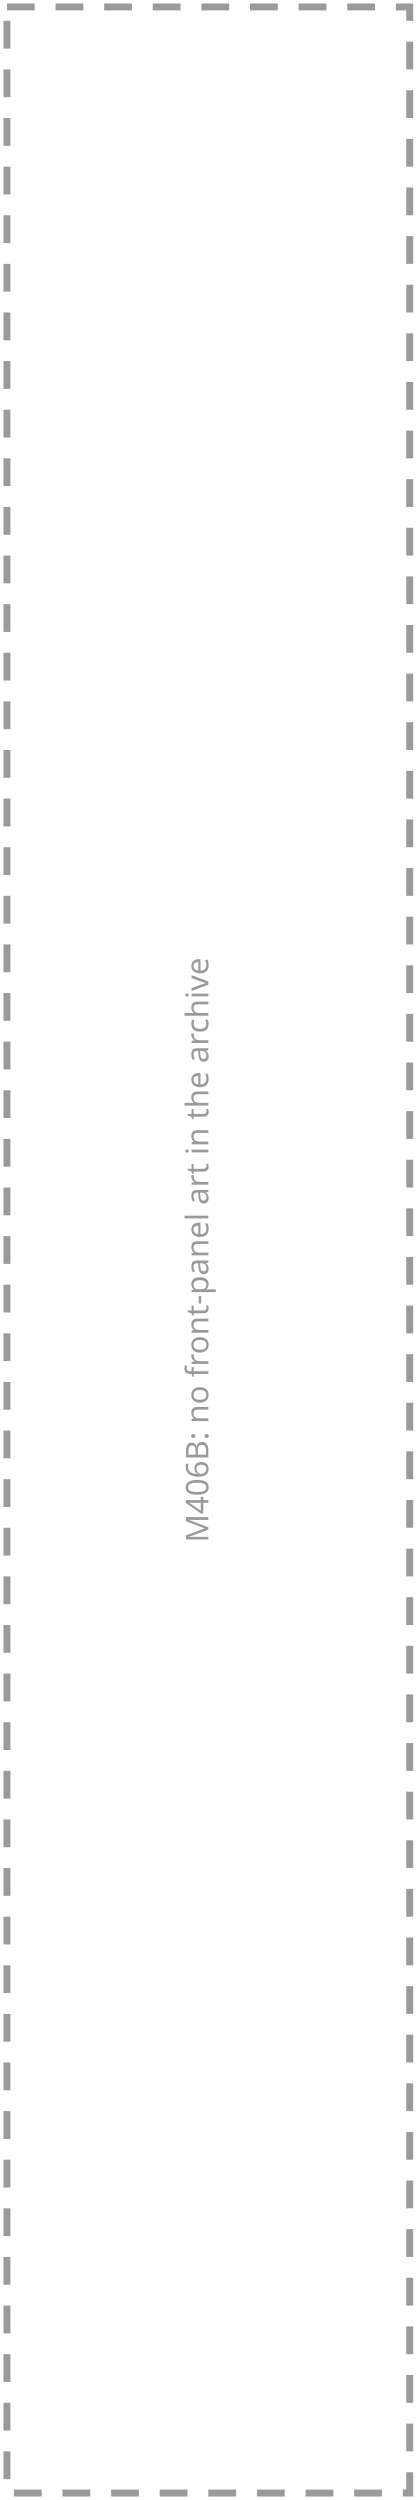
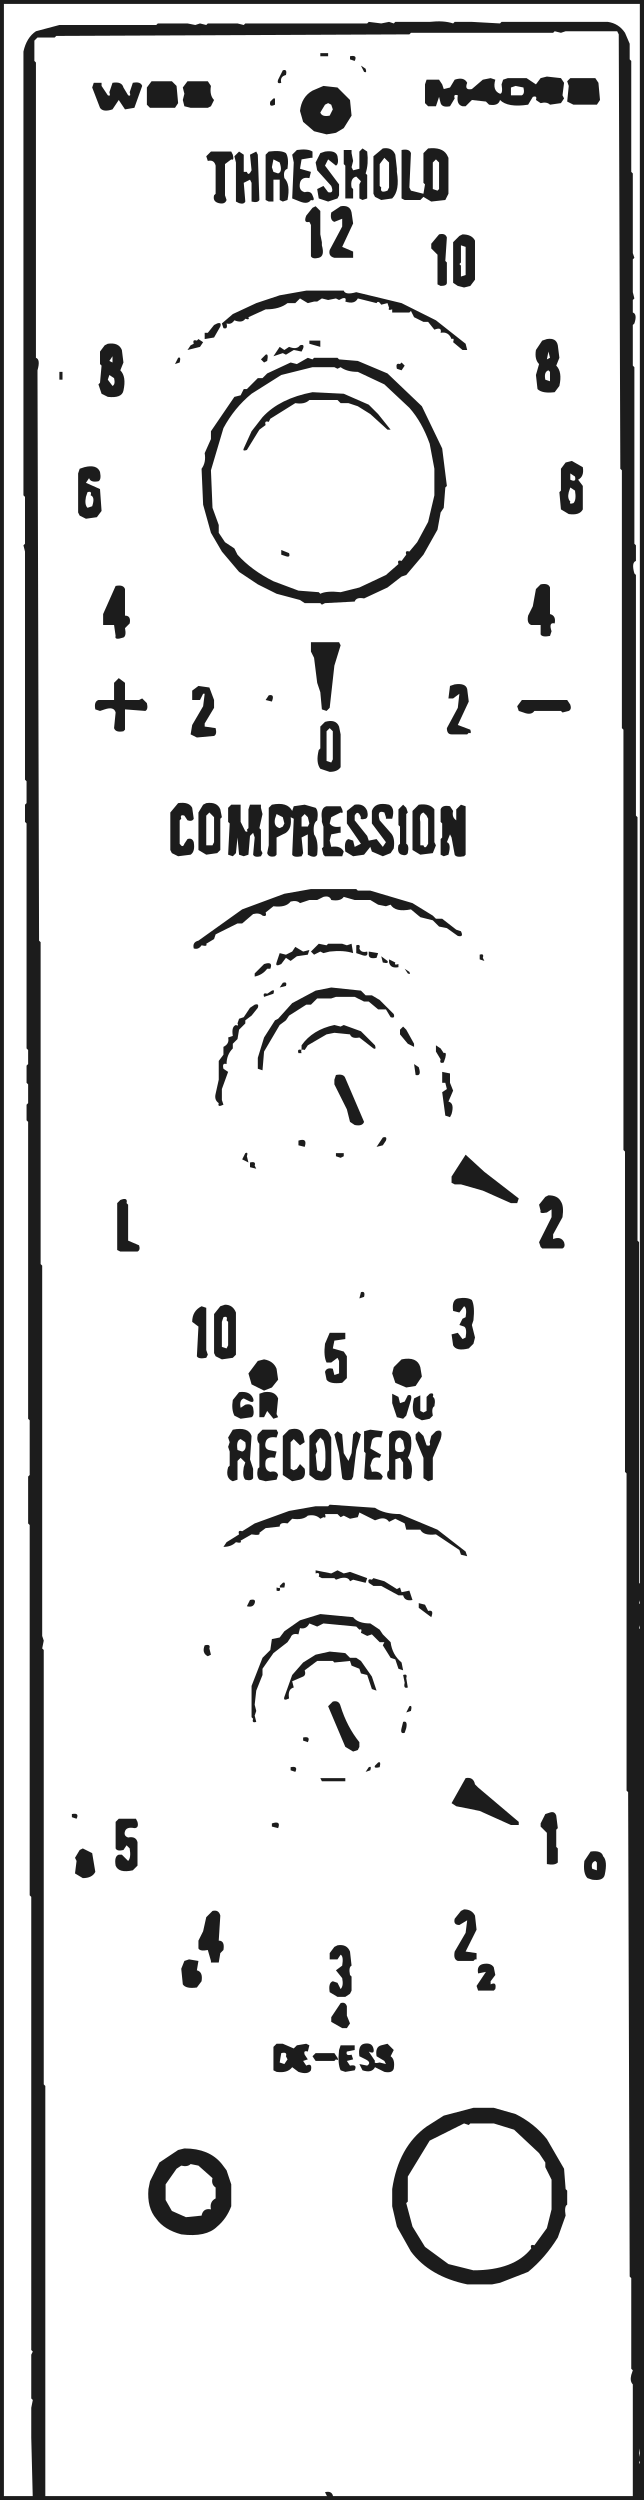
- <svg xmlns="http://www.w3.org/2000/svg" viewBox="0 0 120 720" data-from="none" data-kind="none">
-   <rect class="outline" x="2" y="2" width="116" height="716" fill="none" stroke="#9a9a9a" stroke-width="2" stroke-dasharray="8 6" />
-   <text x="60.0" y="360.0" fill="#9a9a9a" font-family="sans-serif" font-size="9" text-anchor="middle" transform="rotate(-90 60.0 360.0)">M406B: no front-panel art in the archive</text>
+ <svg xmlns="http://www.w3.org/2000/svg" viewBox="0 0 412 1600" data-from="Modules/DYNAMICS/M406B/PHOTOS/1969 - M406B - wbsps - module - m406b compressors.jpg" data-kind="photo">
+   <rect class="outline" x="1" y="1" width="410" height="1598" fill="none" stroke="#1c1c1c" stroke-width="3" />
+   <path class="line" fill="#1c1c1c" d="M236 14L244 15L249 14L252 15L253 14L273 14L275 14Q284 13 290 15L291 14L300 14L302 14L320 15L321 14L389 14Q396 15 400 21L403 28L403 38L404 39L404 110L405 111L405 162L406 165L405 166L405 187L406 191L405 192L405 200Q408 201 406 207L405 208L405 234L406 235L406 348L407 349L407 359Q404 360 406 367L407 368L407 522L408 523L408 794L409 795L409 1013L410 1014L410 1023L409 1026L410 1027L410 1039L409 1042L410 1043L410 1206L411 1207L411 1316Q414 1317 412 1324L411 1325L411 1338L412 1339L412 1541L411 1544L412 1545L412 1563L410 1565L409 1570L410 1574L409 1576L412 1581L411 1584L412 1589L411 1593L412 1594L412 1600L404 1600L405 1599L405 1526Q403 1524 404 1520L405 1517L404 1516L404 1458L403 1457L402 1147L401 1146L401 943L400 942L400 737L399 736L399 467L398 466L398 301L397 300L396 22L395 20L362 20L359 21L355 20L354 21L263 21L262 22L36 23L35 24L24 24L22 26L22 39L23 40L23 229Q26 230 24 237L24 239L25 602L26 603L26 809L27 810L27 1047L28 1050L27 1055L28 1056L28 1334L29 1335L29 1599L30 1600L21 1600L20 1560L20 1558L20 1541L21 1536L20 1535L20 1507L21 1505L20 1504L20 1214L19 1213L19 976L18 975L18 945L19 944L19 909L18 908L18 718L17 717L17 707L18 706L18 694L17 693L17 682L18 681L18 672L17 671L17 527L16 526L16 515L17 514L17 500L16 499L16 353L15 349L16 348L16 318L15 317L15 33Q17 24 23 20L38 16L100 16L101 15L120 15L125 16L128 15L132 16L133 15L152 15L156 16L157 15L235 15L236 14ZM205 34L210 34L210 36L205 36L205 34ZM224 36Q229 35 227 39L224 38L224 36ZM231 42L234 44Q235 47 233 46L231 42ZM181 45Q184 44 183 48Q179 49 180 53Q177 54 178 51L181 45ZM350 49L359 50L361 53L360 61L361 63L359 66L352 67Q350 65 346 66L343 64Q344 61 341 62L338 67Q325 69 320 64Q319 68 313 67L311 65L302 64L298 68L296 68Q292 67 293 61Q290 60 291 63L288 68Q283 69 282 66L281 62L279 68L274 68L273 67L272 66L272 54L273 51L281 51L283 54L284 57L288 56L291 51Q297 49 299 53Q297 58 302 57L309 51L314 50L317 51Q315 58 320 60Q322 60 321 54L322 51L325 50L337 50L343 54L346 50L350 49ZM330 55L327 56L327 61L334 61Q336 60 335 56L330 55ZM365 50L381 50L383 53L384 64L382 67L367 67L363 65L364 55L363 52L365 50ZM97 52L110 52L113 55L114 66L112 69L96 69L95 68L94 67L94 56L97 52ZM120 52L133 52L135 55Q134 61 137 64L135 68L133 69L122 69L118 68L117 64L118 60L117 56L120 52ZM60 53L65 53L65 55L69 61Q71 62 70 59L72 53Q78 52 79 56L82 61Q84 62 83 59L85 53Q90 52 91 55L86 69L80 70L76 64L72 70Q66 72 64 69L59 56L60 53ZM207 55L216 56L224 64L225 74L220 82L215 85L209 86L201 84L194 78L192 71Q193 62 200 58L207 55ZM210 66L208 67L205 72Q206 75 211 74L213 70L212 67L210 66ZM175 63L176 63L176 67Q172 69 173 65L175 63ZM232 95L235 97Q236 105 234 111L235 112L235 127L232 128L230 127L230 118L231 116L228 113Q224 114 225 120L226 121L226 127L221 127L221 106L220 105L220 96L225 96L225 98L226 103L225 107L226 109L230 108L230 97L232 95ZM245 95Q251 94 253 99L254 108L254 110Q256 122 251 127L244 128L240 126L239 124L239 100L245 95ZM246 101L243 105L243 119L244 120Q243 124 248 122L249 120L249 104L246 101ZM274 95Q283 94 286 99L287 101L287 124L285 128L276 129L271 126L269 128L259 128L257 127L257 96Q262 95 263 98L262 120L263 122L271 124L272 118L271 117L271 98L274 95ZM279 102L277 104L277 121L280 122L281 121L281 104L279 102ZM190 96Q197 95 200 97L200 101L199 101L193 102L192 108L199 110L198 114Q193 113 192 117Q191 122 195 123Q199 122 200 125Q202 129 199 128Q197 131 192 129L187 127L188 104L187 99L190 96ZM135 97L148 97L149 99Q150 103 148 102L144 105L144 125L145 128Q144 131 140 130Q136 129 137 125L138 124L138 106Q137 102 133 103L132 100L135 97ZM153 97L156 99L156 110L158 110Q159 113 161 109L160 99L164 97L165 99L166 128Q165 130 161 129L161 117L160 115L156 117L157 129Q156 131 153 130L151 129L151 104L150 100L153 97ZM172 97Q180 96 183 98Q185 101 184 108Q181 109 182 114Q186 118 184 128L181 129L179 128L179 115L175 115L175 129L172 129L170 128L170 99L172 97ZM175 102L174 107L175 110L178 111Q181 110 179 104L175 102ZM208 97Q215 96 216 100Q217 105 215 106L210 102L208 106L217 118L217 125L216 127L210 129L204 127L203 121L207 119L210 123Q214 124 212 119L203 109L202 104L205 98L208 97ZM202 132L205 135L205 150L206 155L206 157Q208 164 204 165Q200 166 199 164L199 144L198 142Q194 143 196 138L200 133L202 132ZM218 132Q224 131 225 136L226 143L219 158L226 161L226 165L214 165Q210 164 211 160L219 145L219 140L214 142Q211 141 212 136L218 132ZM281 150Q285 149 286 152L285 167L286 168L286 181Q286 183 282 183L280 182L280 163L276 159L276 156L281 150ZM296 150Q302 150 304 154L304 179L301 183L297 184L293 183L290 181L290 155L294 151L296 150ZM295 157L295 168L294 169L295 170L295 177L298 176L298 158L295 157ZM196 186L220 186Q221 189 228 187L257 194L279 205L298 220L299 224L296 224L290 219Q291 216 289 217Q287 212 282 213Q283 209 278 211L274 206L271 206L265 203L263 199L262 200L251 200L251 198Q248 199 249 197L248 194L244 195Q242 192 241 194L229 191Q227 195 221 193Q222 190 219 191L217 192L215 191L210 192L206 191L203 193L201 193L197 194L192 191L189 194L184 194Q179 198 170 198L159 203Q160 205 157 204Q155 207 150 205Q148 208 145 207Q146 211 143 210L142 207L149 201L164 194L179 189L196 186ZM139 207Q142 206 141 209L137 216L131 217L131 213L133 213L137 208L139 207ZM127 217L130 219L128 222L120 224L122 221L124 220Q123 217 126 218L127 217ZM350 217Q356 216 357 221L358 229L356 234Q360 238 358 247L355 251Q347 252 344 249L343 240L345 233Q342 230 343 224L347 218L350 217ZM351 225L350 230L352 229L351 225ZM351 237Q348 238 349 243L352 244L352 238L351 237ZM198 218L205 218L205 222L198 220L198 218ZM69 220Q76 219 78 224L79 232L77 237Q81 241 79 250Q78 255 69 254L65 252L63 246L64 245L65 234L64 233L64 225L67 221L69 220ZM72 228L70 231L72 232L72 228ZM70 240L69 243L72 247Q74 246 73 242L70 240ZM192 221Q195 220 194 223L193 225L188 224L183 227L181 226L175 228L179 222L182 224L185 222Q190 224 192 221ZM170 227Q172 226 171 231L169 232L167 230L170 227ZM114 229Q116 228 115 232L112 233L114 229ZM197 229L200 230L201 229L216 229L217 230L229 231L248 239L270 260L283 287L286 311L285 312L284 325L282 328L280 339L271 355L260 368L257 369L248 376L233 383Q228 382 227 385L208 386L206 387L205 386L195 386L192 384L177 380L165 374L153 366L142 353L135 341L130 323L129 300Q132 296 131 290L135 281L135 276L150 254L154 253L156 249L158 249L165 242L168 242L171 239L186 232L190 233L197 229ZM200 235L180 240L161 252Q150 261 143 274L135 301L136 325L140 336L140 341L144 347L150 351L152 355Q161 365 175 372L191 378L204 379L205 380Q209 378 218 379L230 376L247 368L255 361Q254 358 257 359L260 355Q259 352 262 353L267 347L274 334L278 317L278 300L275 284Q270 270 262 261L246 246L229 238Q222 238 218 235L216 236L214 235L200 235ZM257 232L259 234L257 237L254 236Q253 232 256 233L257 232ZM38 238L40 238L40 243L38 243L38 238ZM200 251L220 252L236 259L242 265L250 275L248 275L237 265L229 260L223 258L218 258L216 256L198 256Q195 259 189 258L173 268L172 270Q169 269 170 272L166 275L158 288Q155 289 156 287L161 276L168 267Q179 255 200 251ZM366 295L373 299Q374 305 370 307L373 311L373 326Q371 330 364 329L359 326L358 315L359 314L359 300L362 296L366 295ZM365 303L365 307Q369 309 368 305L365 303ZM365 312L364 315Q363 319 365 321Q364 323 367 322Q369 320 368 314L365 312ZM54 299Q62 297 64 302Q65 307 63 308Q58 309 57 306L55 309L64 313L65 327L62 331L55 332L51 330L50 328L50 303L51 300L54 299ZM56 315L55 318Q54 323 56 325L59 324Q61 318 58 317Q59 314 56 315ZM180 352L185 354Q186 357 183 356L180 355L180 352ZM346 374Q351 373 352 376L352 393Q356 394 355 399Q351 398 353 404L352 407Q347 408 346 406L346 400L340 400Q337 399 338 394L341 388L343 377L346 374ZM74 375Q79 374 80 377L80 394Q84 394 83 399L80 402Q81 407 79 408Q73 410 74 407L73 400L66 400L66 393L74 375ZM199 411L217 411L218 413L214 426L211 453L209 455L206 454L205 443L203 437L201 421L199 417L199 411ZM76 434L80 437L80 448L89 448L91 447L94 450Q95 454 93 455L80 454L80 467L79 468Q74 469 73 466L74 456Q73 452 67 454L64 455L61 454Q60 449 63 448L73 448L73 437L76 434ZM291 438Q298 437 299 441L300 449L293 464L301 467Q302 470 300 469L299 470L289 470Q286 470 286 466L293 453L294 444L290 447L287 447L288 439L291 438ZM127 439L134 440L137 448L137 453L131 463L131 465L138 466Q139 470 137 471L126 472L122 470L123 464L130 452L131 444L130 444L128 448L123 448L123 442L127 439ZM172 445Q176 444 174 449L170 448L172 445ZM334 448L363 448L365 451Q366 454 364 455L360 456L359 455L342 455Q340 458 335 456L332 455L331 452L334 448ZM208 462Q215 460 217 465L218 470L218 491Q216 494 211 494L205 492Q202 488 204 480L205 479L205 465L208 462ZM211 466L209 468L209 487L212 488L213 486L213 468L211 466ZM114 514Q121 513 123 517L124 524Q123 526 120 525L118 522Q115 521 116 524L115 525L115 540Q117 543 118 540L120 537Q123 536 124 539Q125 545 122 547L114 548L110 546L109 544L109 520L114 514ZM132 514Q139 513 141 518L142 523L141 524L141 544L139 546L132 547L127 544L127 520L130 515L132 514ZM134 520L132 522L132 541L136 541L137 539L137 523L134 520ZM148 515L154 515L154 526L157 532Q159 533 158 531L159 530L159 518L160 515L167 515L167 517L168 521L166 530L167 531L167 544L168 546L167 548Q163 549 162 547L163 536L162 533L160 535L159 547L156 548L153 547L152 536L151 546L149 548L146 547L147 527L146 526L146 517L148 515ZM174 515Q184 513 187 519L188 516L195 515L202 517Q204 519 203 525Q200 527 201 534Q204 538 203 547Q202 549 199 548L197 547L197 534L193 536L194 546L193 548Q188 549 187 547L188 524L186 523Q187 530 183 533L177 536L177 547L176 548Q172 549 171 546L172 541L172 517L174 515ZM177 521L176 524Q175 529 179 530L181 529L182 527L181 523L177 521ZM195 521L193 523L193 529L197 529L198 527L197 523L195 521ZM227 515Q233 514 235 519Q236 523 234 524Q230 525 231 523Q229 518 227 522L227 525L235 535L236 538L241 537L245 542L247 539L238 527L238 519Q240 513 249 515Q253 517 251 524L247 524L247 523L246 520Q241 518 243 525L250 533Q253 536 252 543L250 546L245 548L238 545L237 542L233 547L226 548L221 545Q220 538 223 537L226 538L227 542L231 540L222 527L222 519L227 515ZM258 515L260 517L261 520L260 521L260 540Q262 541 261 546Q260 548 257 547Q254 546 255 541L256 540L256 529L255 528L255 518L258 515ZM268 515Q275 514 278 518L278 539L279 541L277 546L269 547L264 544L264 519L268 515ZM271 520Q268 521 269 526L269 528L269 541L271 541Q272 544 274 540L274 524L273 522L271 520ZM295 515L298 516L298 547L297 548Q292 549 291 547L289 536L288 534L286 539Q289 540 287 547L284 548L282 547L282 537L283 536L283 527L282 526L282 518Q283 515 288 516L290 519Q289 523 292 525L292 518L295 515ZM209 516L218 516L219 518Q220 521 218 520L212 523L211 527Q213 530 218 529L218 533L217 533L212 534L211 538L212 542Q218 541 220 545L219 548L208 548L207 547L206 543L207 542L207 529L206 526L206 524Q205 517 209 516ZM199 569L228 569L229 570L237 570L264 578L277 586L279 588L283 588L292 595L295 596Q297 600 293 599L286 594L281 593L277 589L269 587L263 582Q253 584 250 579L247 580L242 579L237 576L227 576L220 574Q218 577 212 576Q211 573 207 574L203 576L198 576L192 578Q190 576 186 577Q183 581 175 580L170 584Q171 587 168 586Q166 584 162 585L155 591L152 591L138 598L137 601L132 604Q133 606 129 605Q127 608 124 607Q123 603 127 602L155 582L182 572L199 569ZM204 604L209 605L210 604L219 604L222 605L225 604L226 610Q220 608 211 609L207 610L205 609L201 611L199 609L204 604ZM228 605Q231 604 230 607Q231 610 235 609Q236 613 231 611L228 610L228 605ZM189 606L194 609L198 608L197 611L190 612L186 615L183 613L180 617Q176 619 177 616L179 610L183 611L187 609L189 606ZM236 609L242 610L241 613Q236 614 236 611L236 609ZM307 611Q310 610 309 613L310 615L307 614L307 611ZM244 612L248 615Q249 617 245 616L244 612ZM249 614L253 616Q252 618 255 617L255 619Q250 620 249 616L249 614ZM169 617Q175 615 173 620L171 620Q168 624 163 625L163 623L169 617ZM259 620L262 622Q263 624 261 623L259 620ZM181 629Q184 628 183 631L179 632L181 629ZM212 632L231 634L234 637L238 637L243 640L252 649Q253 652 250 651L247 646L242 646L236 641L233 641L227 638L215 638L212 639L210 639L203 639L199 643L196 643L185 650L183 653L179 656L169 673L168 685L165 684L165 677L169 664L176 653L178 652L187 642L202 634L212 632ZM174 634Q176 633 175 636L169 638Q168 635 171 636L174 634ZM163 643Q166 642 165 645L161 650L157 653L157 655L153 659L152 665L149 668L149 671Q145 675 145 681Q142 680 143 684L146 686L142 697L142 704L143 707Q139 709 140 706Q137 704 138 700L140 691L140 679L143 675L143 670Q147 668 146 664L149 663Q148 657 151 656Q153 657 152 655L153 652L156 651L160 645L163 643ZM214 656L218 657L220 656L231 660L240 669Q241 672 239 671L230 664Q225 665 224 662L214 661L209 662L197 669L195 672Q192 671 193 674L191 674Q190 671 193 672L193 669Q200 659 214 656ZM258 657L260 659L265 668L265 670L261 668L256 662L256 659L258 657ZM279 669L282 671L284 674Q286 673 285 677L284 680Q281 681 282 678L279 673L279 669ZM265 681L268 683Q270 689 266 688L265 681ZM283 686L288 687L288 693L290 698L287 705Q291 706 289 713L288 715L285 714L283 699L286 697L285 693L283 693L283 686ZM215 688Q220 687 221 690L233 718Q232 721 227 720L224 718L222 710L214 694L214 691L215 688ZM245 728Q248 727 247 730L245 733L241 734L245 728ZM191 730Q197 728 195 734L191 733L191 730ZM157 738Q159 737 158 740L159 744L155 742L157 738ZM215 738L220 738L220 740L218 741L215 740L215 738ZM298 739L310 750L332 767L331 770L327 770L309 762L295 758L291 758L289 757L289 753L298 739ZM160 744Q164 743 163 746L164 748L160 747L160 744ZM351 765Q357 765 359 769Q361 772 360 779L354 790L354 793Q359 791 361 795Q362 798 360 799L347 799L346 798L345 795L353 779L353 774L350 776Q345 777 346 775L345 771L349 766L351 765ZM77 768Q82 766 81 770L82 771L82 794L89 797Q90 800 88 801L77 801L75 800L75 770L77 768ZM231 827Q234 826 233 830L230 831L231 827ZM293 831Q299 830 302 832Q304 836 303 845L302 848L304 856L303 860L300 863Q292 865 290 861L289 854L293 853L296 857L298 856Q299 850 297 849L294 848L296 844L298 843Q299 837 297 836L294 840L290 839Q289 832 293 831ZM144 835Q149 835 151 840L151 867L149 869L142 870L138 868L137 866L137 841L141 836L144 835ZM143 843L142 846L142 862L145 863L146 861L146 846L145 845Q146 842 143 843ZM129 836L132 837L132 864L133 867L132 869Q127 870 126 868L127 849L123 846Q123 839 129 836ZM211 853L221 853L221 857L214 858L213 863L220 865L222 868L222 882L219 885Q211 886 209 883L208 878Q209 875 213 876L214 880L217 879L217 871L216 869L212 872L209 872Q207 868 208 860L211 853ZM169 870Q175 871 177 876L178 883L174 888L169 890L161 886L159 879L165 871L169 870ZM257 870Q267 868 269 875L270 881L266 887L260 888L253 885L251 879L252 875L257 870ZM153 891Q160 890 162 895Q163 898 160 897L156 895Q153 896 154 901L157 899Q161 898 162 901Q163 906 161 907L154 908L150 906Q148 902 149 896L153 891ZM169 891Q176 890 178 895L177 905L178 907L175 908L171 903L169 907L166 907L166 892L169 891ZM251 892L255 894L256 898L259 897L261 893Q264 892 263 896L260 906L258 908L254 907L251 898L251 892ZM275 892Q278 891 277 894Q279 895 278 900Q276 901 277 906L275 908L270 909L266 907Q263 903 265 895L269 893L269 903L271 904L273 903L273 894L275 892ZM149 915Q159 913 161 919L160 934L162 940L162 946Q161 948 157 947Q155 945 156 939L157 936L154 933L152 935L152 947L149 948Q144 946 146 939L147 938L147 929L146 926L147 923L146 920L149 915ZM154 921Q151 922 152 928L155 929Q158 928 157 923L154 921ZM168 915L177 915L178 917L177 920Q171 919 170 923Q169 927 172 928L177 929L176 933Q171 932 170 935Q169 941 173 942Q177 941 178 944L177 947L170 948L166 947Q164 945 165 940L166 939L166 924Q164 922 165 918L168 915ZM185 915Q192 913 194 918L195 923L192 925L188 921L186 923L186 940L188 941L190 940L192 937L195 940Q196 946 192 947L187 948L181 944L181 919L185 915ZM202 915Q209 913 211 918L212 920L212 944Q210 949 202 947L198 944L198 919L202 915ZM205 920L202 924L203 929L202 931L203 941L206 942L208 939Q209 928 207 922L205 920ZM237 915L245 916L244 920Q239 919 238 922L237 927L244 931L243 933Q239 932 238 935L237 938L238 942Q243 941 245 945L244 947L235 947L233 946L234 930L233 929L233 916L237 915ZM216 916L219 918L220 930L223 935L225 930L226 918L228 916L231 918L228 928L226 945L225 947Q220 948 219 946L217 930L214 918L216 916ZM251 916Q261 914 263 920Q264 928 261 933Q265 937 263 946L260 947L258 946L258 936L256 933L253 934L253 947L250 947Q247 946 248 942L249 941L249 918L251 916ZM256 920Q252 921 253 928Q254 930 258 929L259 927L258 922L256 920ZM268 916L271 919L273 925Q276 926 275 923L276 919L279 916Q284 914 282 921L277 933L277 947L274 948L271 946L271 933L266 921L266 918L268 916ZM211 963L240 965Q246 969 256 969L280 979L298 993L299 996L295 995L294 992L279 982Q271 983 269 979L260 979L259 975L253 972L249 974Q247 971 243 972L240 973L230 968L229 971L224 972L220 970L218 971L216 969L208 969Q209 972 207 971L205 972Q202 969 197 970Q194 973 187 972L184 975Q179 974 179 977L170 978L166 981Q167 983 161 982L154 986Q155 988 151 987Q148 990 143 990L145 987L153 982Q152 979 155 980L163 975L185 967L202 964L210 964L211 963ZM202 1005L212 1007L216 1005L220 1007L224 1006L235 1010L234 1013L226 1011L224 1012Q223 1009 218 1010L215 1011L214 1010L206 1010L204 1009Q205 1006 202 1007L202 1005ZM239 1010L246 1012L254 1017L256 1016L257 1019L262 1018L264 1024Q259 1025 258 1021L255 1021L244 1015L239 1015L236 1013Q235 1010 238 1011L239 1010ZM181 1013Q183 1012 182 1016L179 1016Q180 1019 177 1018L177 1016Q180 1017 179 1015L181 1013ZM160 1024Q164 1023 163 1026Q162 1029 158 1028L160 1024ZM268 1026L272 1027L274 1031Q278 1030 276 1035L268 1029L268 1026ZM205 1033L226 1035Q229 1039 237 1039L243 1043L245 1046L250 1051Q251 1059 257 1064L258 1069L255 1068L253 1062L250 1061L245 1053L246 1051L243 1051L238 1046L235 1047L231 1045Q232 1042 230 1043L228 1041L207 1039L203 1041L198 1039Q196 1043 192 1042L191 1046Q187 1045 186 1048L184 1051L175 1058L168 1068L168 1072L164 1082L163 1091L164 1095L163 1098L164 1102Q161 1103 162 1100L161 1099L161 1079L168 1061L173 1056L174 1049L179 1048L182 1044L192 1037L205 1033ZM131 1053Q135 1052 134 1055L135 1059L133 1060Q129 1058 131 1053ZM211 1057L221 1058L224 1061L228 1061L231 1063L238 1073L241 1082L238 1081L235 1072L231 1071L230 1068L225 1066L224 1063L214 1064L213 1063L203 1063L195 1069Q196 1072 194 1073L187 1076L188 1080Q184 1081 185 1087Q181 1089 182 1086L187 1072L194 1064L202 1059L211 1057ZM258 1072Q261 1071 260 1074L261 1080Q258 1081 259 1077L258 1072ZM213 1089Q217 1088 218 1092Q222 1105 230 1115L230 1118L229 1120L226 1121L221 1118L210 1092L213 1089ZM262 1092Q264 1091 263 1095L260 1096L262 1092ZM258 1102Q261 1101 260 1106L259 1109Q256 1110 257 1106L258 1102ZM194 1112Q199 1111 197 1115L194 1114L194 1112ZM242 1128Q244 1127 243 1131Q239 1132 240 1130L242 1128ZM186 1131Q191 1130 189 1134L186 1133L186 1131ZM236 1131Q238 1130 237 1133L234 1134L236 1131ZM205 1138L221 1138L221 1140L206 1140L205 1138ZM298 1138Q303 1137 304 1142L306 1144L332 1166L332 1168L327 1168L307 1159L292 1156L289 1154L298 1138ZM352 1160Q355 1159 356 1162L357 1170L356 1171L356 1182L357 1183L357 1192Q355 1194 350 1193L350 1173L346 1169L346 1167L349 1161L352 1160ZM46 1161Q51 1160 49 1164L46 1163L46 1161ZM76 1164L87 1164L88 1166Q89 1170 86 1170Q81 1169 80 1172Q79 1175 82 1176Q87 1175 88 1179L88 1194L85 1197Q76 1199 74 1194Q73 1188 76 1187L78 1187L82 1191Q84 1189 83 1183L81 1181L79 1184Q75 1185 74 1183L74 1166L76 1164ZM174 1167Q180 1165 178 1170L174 1169L174 1167ZM53 1183L59 1186L61 1198Q59 1202 53 1202L48 1199L49 1191L48 1189L51 1184L53 1183ZM378 1185Q385 1184 386 1188Q389 1191 387 1200Q386 1204 379 1203L376 1202Q373 1199 374 1191L378 1185ZM381 1191Q378 1192 379 1196L382 1197L382 1192L381 1191ZM297 1222Q302 1222 304 1226L305 1235L298 1249L305 1250L305 1254L304 1254L303 1255L293 1255Q290 1254 291 1249L298 1237L299 1229L294 1232Q290 1232 291 1228L295 1223L297 1222ZM136 1223Q140 1222 141 1226L140 1242Q144 1242 143 1248L141 1250L140 1256L135 1256L135 1255L133 1248Q128 1249 127 1247L127 1242L130 1236L132 1227L136 1223ZM216 1245Q222 1244 224 1249L225 1258Q223 1259 224 1264L225 1265L225 1274L224 1276L221 1278L216 1278L211 1275Q210 1269 213 1268L216 1269L218 1273Q220 1271 219 1266L215 1261L219 1258Q220 1252 218 1251L216 1254L211 1254L211 1250L214 1246L216 1245ZM121 1254L127 1255L126 1261Q130 1262 129 1268L126 1272Q119 1273 117 1270L116 1260L118 1255L121 1254ZM309 1257Q314 1256 316 1259L317 1264L314 1268L314 1270Q318 1268 317 1273L316 1274L306 1274L305 1271L311 1262L306 1263Q305 1258 309 1257ZM218 1282Q221 1281 222 1284L222 1290L224 1295L222 1298L219 1298L212 1294L212 1291L218 1282ZM177 1308L181 1308L188 1311L190 1309L196 1308L198 1309L197 1313Q194 1312 195 1315L197 1318L194 1319L196 1322Q200 1320 199 1325Q197 1328 191 1326L187 1323Q184 1327 177 1326L175 1325L175 1310L177 1308ZM180 1314L179 1320L182 1321L184 1318L183 1316Q184 1313 180 1314ZM233 1308Q238 1307 239 1311Q240 1315 236 1313L240 1319Q239 1321 243 1320L247 1321L246 1319L241 1316Q240 1310 244 1309L248 1308L252 1312L250 1316Q253 1318 252 1324Q251 1327 246 1326L240 1323Q238 1327 232 1325L230 1321L235 1322Q238 1320 234 1318L230 1316Q229 1309 233 1308ZM218 1309L227 1309L227 1312L222 1313Q221 1316 225 1315L226 1318L222 1319L224 1322Q229 1321 227 1325L221 1326L218 1325Q216 1321 217 1312L218 1309ZM202 1314L214 1314L216 1317Q217 1319 215 1318L214 1319L202 1319L200 1316L202 1314ZM303 1349L316 1349L330 1353Q342 1359 350 1369L361 1388L362 1401L363 1402L363 1411Q361 1412 362 1418L357 1432Q349 1445 338 1454L320 1461L315 1462L299 1462Q275 1457 263 1441L254 1425L251 1412L251 1401Q255 1374 273 1361L284 1354L303 1349ZM297 1359L275 1370L261 1393L261 1409L260 1410L264 1425L272 1438L287 1449L303 1453Q329 1453 340 1439Q339 1436 342 1437L350 1426L353 1414L353 1395L349 1387L349 1384L345 1378L329 1363L316 1359L301 1359L300 1360L297 1359ZM118 1375Q134 1375 142 1385L145 1389L148 1398L148 1412Q145 1420 139 1425Q132 1432 116 1430Q105 1427 100 1420Q94 1413 95 1401L96 1396L102 1384L114 1376L118 1375ZM122 1385Q120 1387 116 1386L113 1388L106 1398L106 1408L110 1415L119 1419L129 1418Q130 1413 135 1414Q134 1409 138 1407L138 1400Q135 1398 136 1394L127 1386L122 1385ZM208 1595Q212 1594 213 1597Q214 1601 210 1599L208 1595Z" />
</svg>
